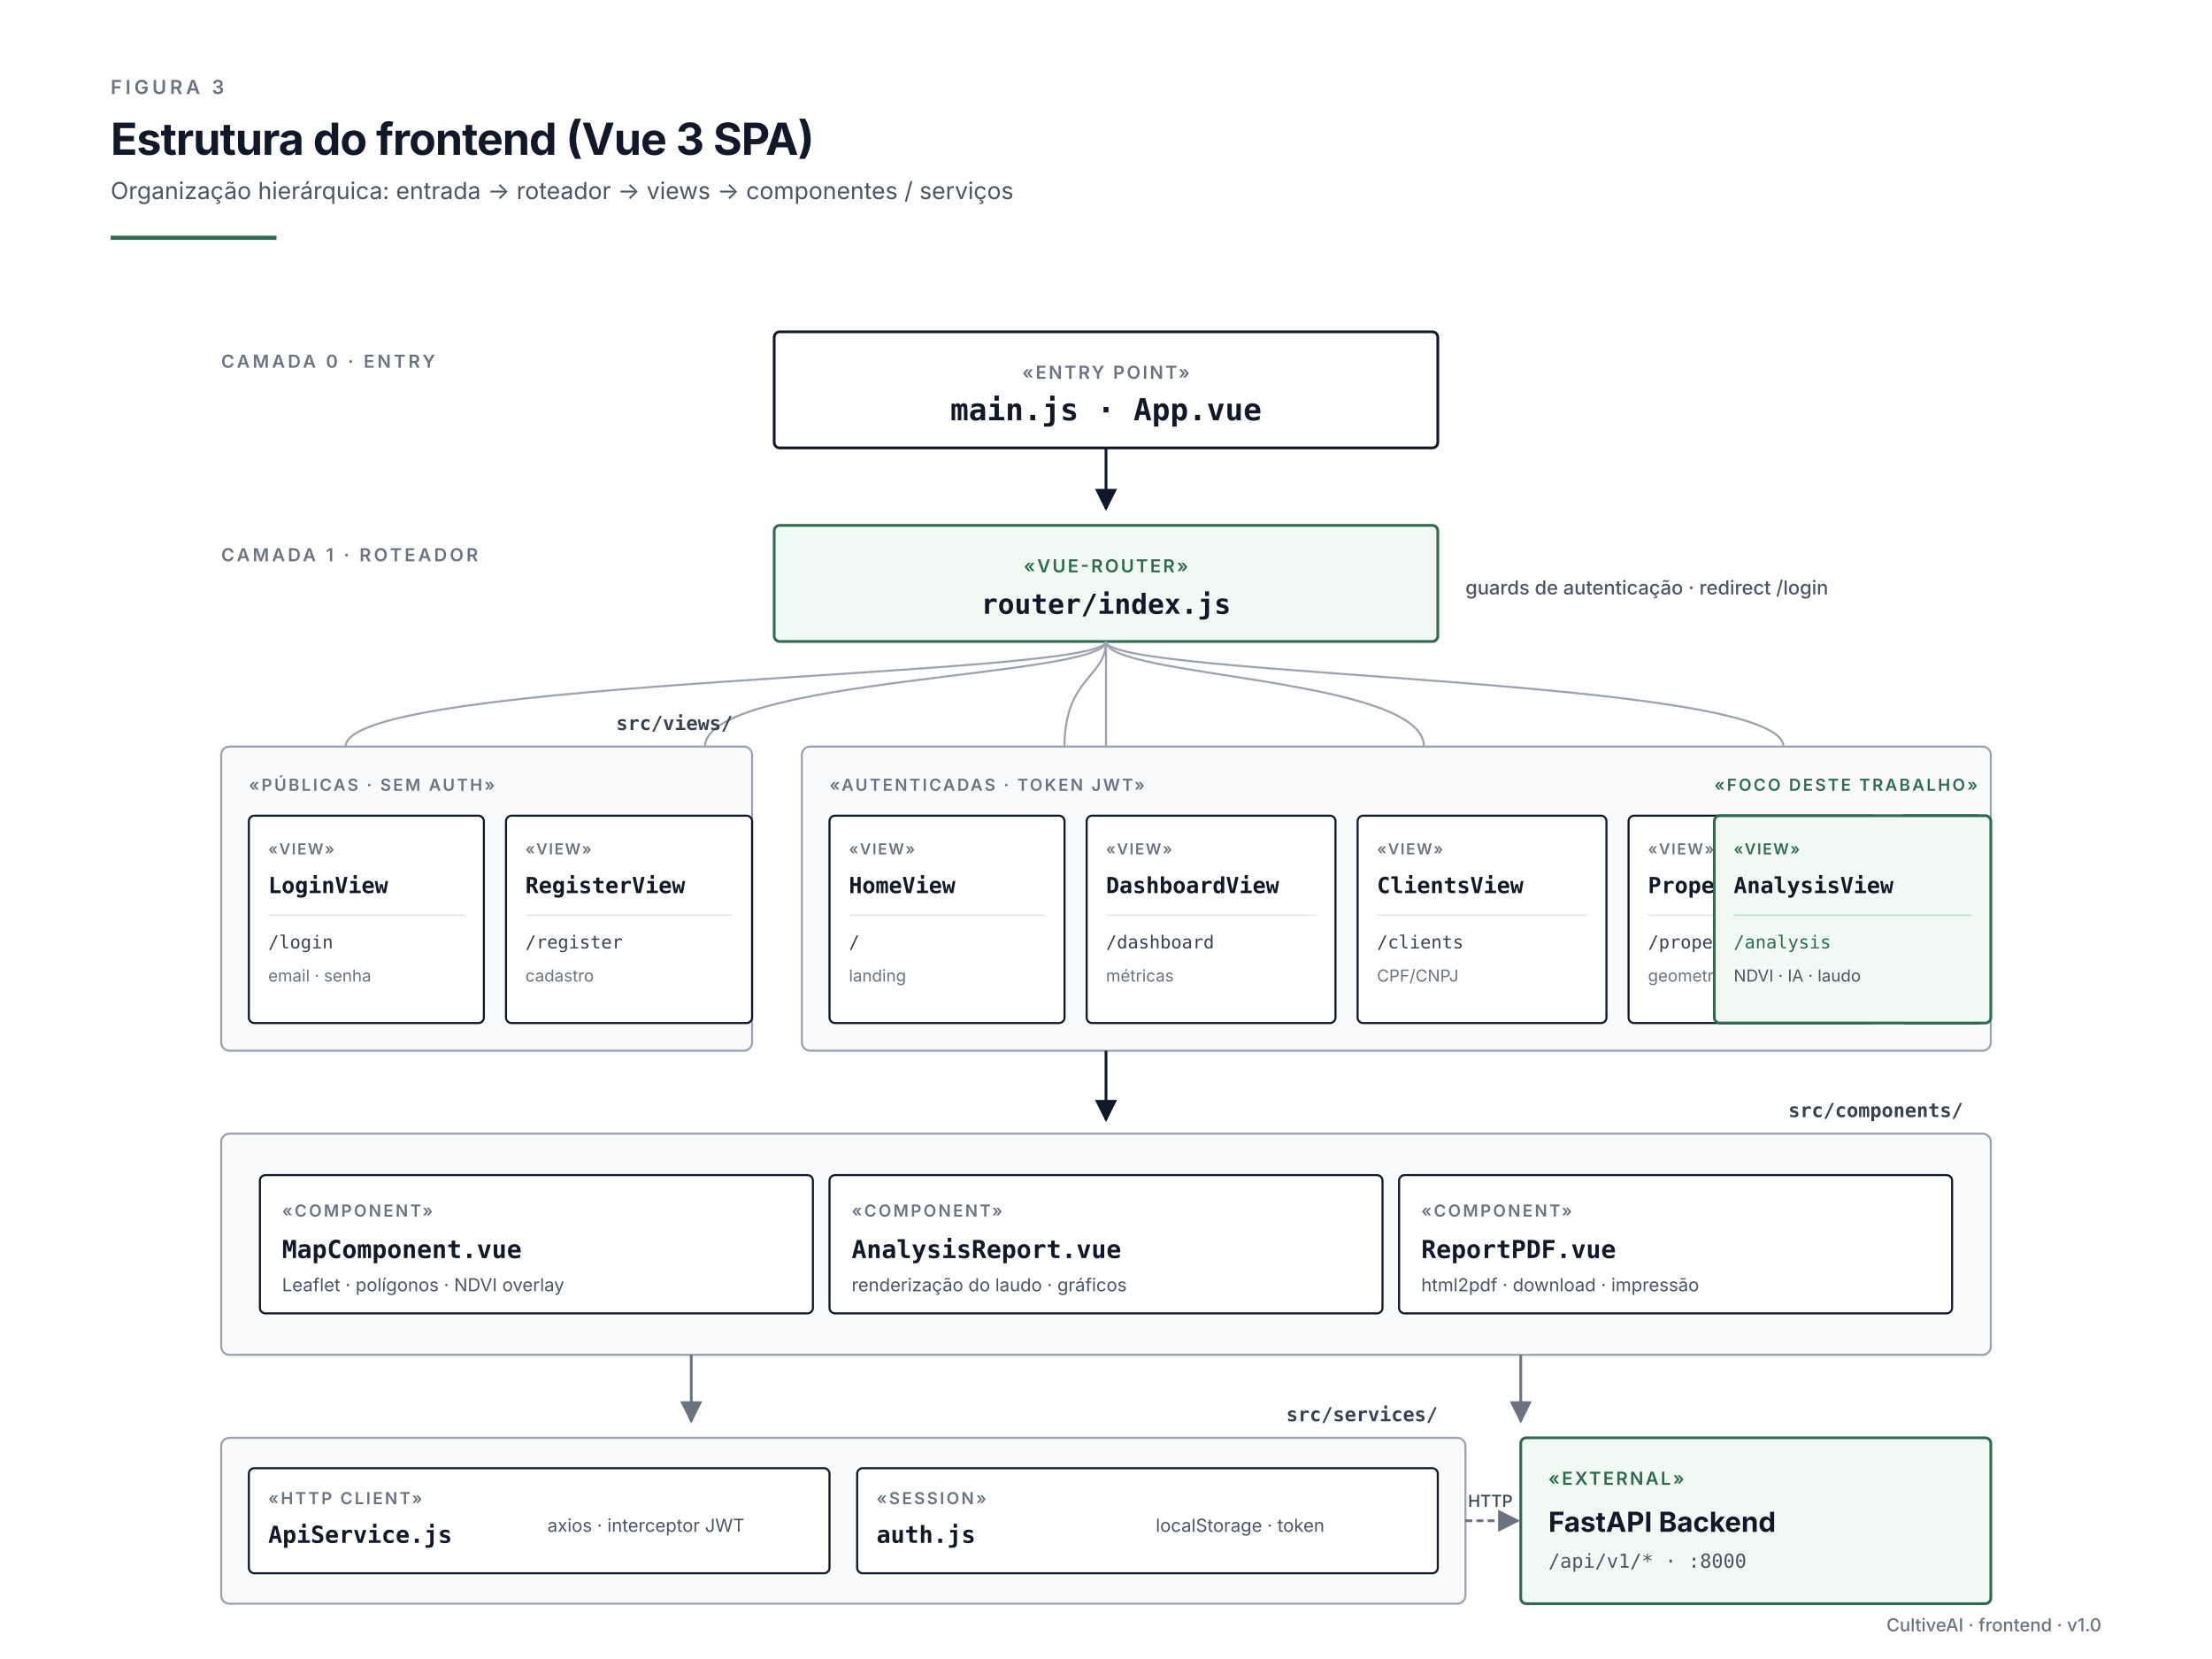
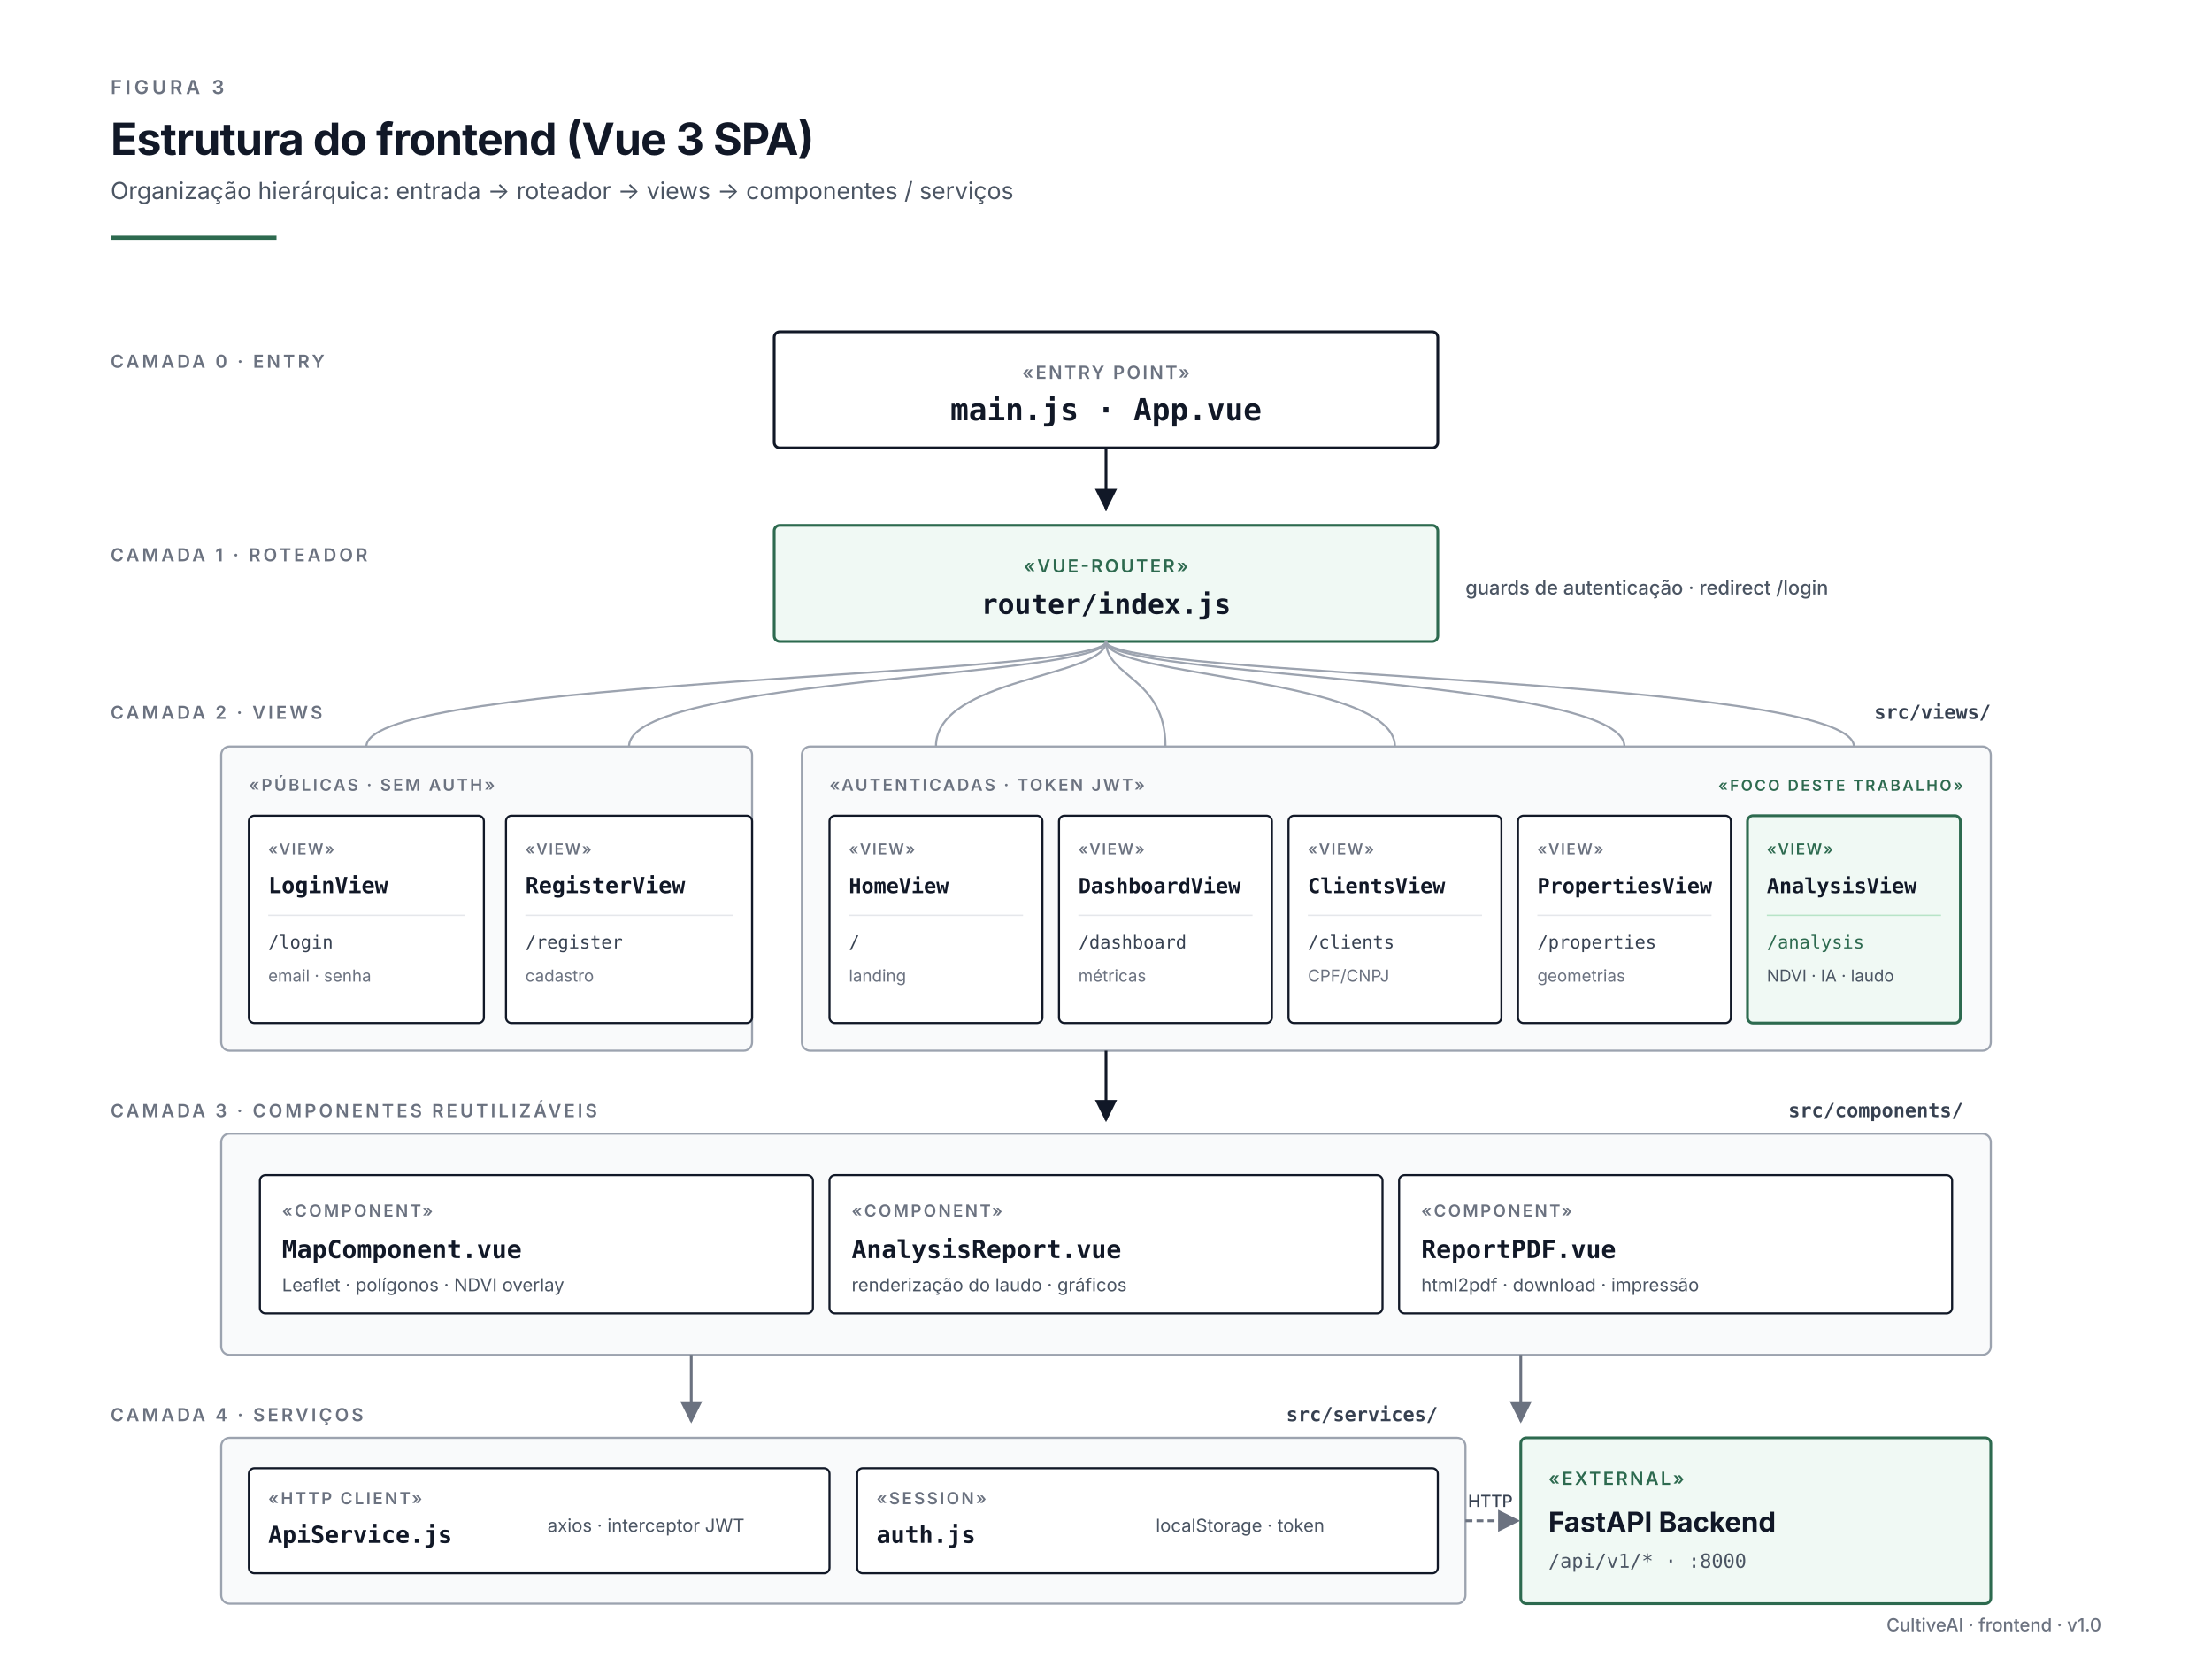
<svg xmlns="http://www.w3.org/2000/svg" viewBox="0 0 1600 1200" font-family="'Inter', system-ui, -apple-system, 'Segoe UI', Roboto, sans-serif">
  <defs>
    <marker id="arr3" viewBox="0 0 10 10" refX="9" refY="5" markerWidth="8" markerHeight="8" orient="auto">
      <path d="M0,0 L10,5 L0,10 z" fill="#111827" />
    </marker>
    <marker id="arr3-m" viewBox="0 0 10 10" refX="9" refY="5" markerWidth="8" markerHeight="8" orient="auto">
      <path d="M0,0 L10,5 L0,10 z" fill="#6B7280" />
    </marker>
  </defs>
  <rect width="1600" height="1200" fill="#FFFFFF" />
  <g>
    <text x="80" y="68" font-size="14" font-weight="600" fill="#6B7280" letter-spacing="2.5">FIGURA 3</text>
    <text x="80" y="112" font-size="32" font-weight="700" fill="#111827" letter-spacing="-0.6">Estrutura do frontend (Vue 3 SPA)</text>
    <text x="80" y="144" font-size="17" font-weight="400" fill="#4B5563">Organização hierárquica: entrada → roteador → views → componentes / serviços</text>
    <line x1="80" y1="172" x2="200" y2="172" stroke="#2D6A4F" stroke-width="3" />
  </g>
  <g>
-     <text x="160" y="266" font-size="13" font-weight="600" fill="#6B7280" letter-spacing="2">CAMADA 0  ·  ENTRY</text>
+     <text x="80" y="266" font-size="13" font-weight="600" fill="#6B7280" letter-spacing="2">CAMADA 0  ·  ENTRY</text>
    <g transform="translate(560, 240)">
      <rect x="0" y="0" width="480" height="84" rx="4" fill="#FFFFFF" stroke="#111827" stroke-width="2" />
      <text x="240" y="34" text-anchor="middle" font-size="13" font-weight="600" fill="#6B7280" letter-spacing="1.5">«ENTRY POINT»</text>
      <text x="240" y="64" text-anchor="middle" font-size="22" font-weight="700" fill="#111827" font-family="ui-monospace, 'SF Mono', Menlo, monospace">main.js  ·  App.vue</text>
    </g>
  </g>
  <line x1="800" y1="324" x2="800" y2="368" stroke="#111827" stroke-width="2" marker-end="url(#arr3)" />
  <g>
-     <text x="160" y="406" font-size="13" font-weight="600" fill="#6B7280" letter-spacing="2">CAMADA 1  ·  ROTEADOR</text>
+     <text x="80" y="406" font-size="13" font-weight="600" fill="#6B7280" letter-spacing="2">CAMADA 1  ·  ROTEADOR</text>
    <g transform="translate(560, 380)">
      <rect x="0" y="0" width="480" height="84" rx="4" fill="#F0F9F4" stroke="#2D6A4F" stroke-width="2" />
      <text x="240" y="34" text-anchor="middle" font-size="13" font-weight="600" fill="#2D6A4F" letter-spacing="1.5">«VUE-ROUTER»</text>
      <text x="240" y="64" text-anchor="middle" font-size="20" font-weight="700" fill="#111827" font-family="ui-monospace, 'SF Mono', Menlo, monospace">router/index.js</text>
    </g>
    <text x="1060" y="430" font-size="14" font-weight="500" fill="#4B5563">guards de autenticação · redirect /login</text>
  </g>
  <g stroke="#9CA3AF" stroke-width="1.5" fill="none">
-     <path d="M 800 464 C 800 490, 250 490, 250 540" />
-     <path d="M 800 464 C 800 490, 510 490, 510 540" />
-     <path d="M 800 464 C 800 490, 770 490, 770 540" />
-     <path d="M 800 464 L 800 540" />
-     <path d="M 800 464 C 800 490, 1030 490, 1030 540" />
-     <path d="M 800 464 C 800 490, 1290 490, 1290 540" />
+     <path d="M 800 464 C 800 490, 265 490, 265 540" />
+     <path d="M 800 464 C 800 490, 455 490, 455 540" />
+     <path d="M 800 464 C 800 490, 677 490, 677 540" />
+     <path d="M 800 464 C 800 490, 843 490, 843 540" />
+     <path d="M 800 464 C 800 490, 1009 490, 1009 540" />
+     <path d="M 800 464 C 800 490, 1175 490, 1175 540" />
+     <path d="M 800 464 C 800 490, 1341 490, 1341 540" />
  </g>
  <g>
-     <text x="160" y="566" font-size="13" font-weight="600" fill="#6B7280" letter-spacing="2">CAMADA 2  ·  VIEWS</text>
+     <text x="80" y="520" font-size="13" font-weight="600" fill="#6B7280" letter-spacing="2">CAMADA 2  ·  VIEWS</text>
+     <text x="1440" y="520" text-anchor="end" font-size="14" font-weight="600" fill="#374151" font-family="ui-monospace, 'SF Mono', Menlo, monospace">src/views/</text>
    <g transform="translate(160, 540)">
      <rect x="0" y="0" width="384" height="220" rx="6" fill="#F9FAFB" stroke="#9CA3AF" stroke-width="1.5" />
      <text x="20" y="32" font-size="12" font-weight="600" fill="#6B7280" letter-spacing="1.5">«PÚBLICAS · SEM AUTH»</text>
-       <text x="370" y="-12" text-anchor="end" font-size="14" font-weight="600" fill="#374151" font-family="ui-monospace, 'SF Mono', Menlo, monospace">src/views/</text>
      <g transform="translate(20, 50)" font-family="ui-monospace, 'SF Mono', Menlo, monospace">
        <g>
          <rect x="0" y="0" width="170" height="150" rx="4" fill="#FFFFFF" stroke="#111827" stroke-width="1.5" />
          <text x="14" y="28" font-size="11" font-weight="600" fill="#6B7280" letter-spacing="1" font-family="'Inter'">«VIEW»</text>
          <text x="14" y="56" font-size="16" font-weight="700" fill="#111827">LoginView</text>
          <line x1="14" y1="72" x2="156" y2="72" stroke="#E5E7EB" stroke-width="1" />
          <text x="14" y="96" font-size="13" font-weight="500" fill="#374151">/login</text>
          <text x="14" y="120" font-size="12" font-weight="400" fill="#6B7280" font-family="'Inter'">email · senha</text>
        </g>
        <g transform="translate(186, 0)">
          <rect x="0" y="0" width="178" height="150" rx="4" fill="#FFFFFF" stroke="#111827" stroke-width="1.5" />
          <text x="14" y="28" font-size="11" font-weight="600" fill="#6B7280" letter-spacing="1" font-family="'Inter'">«VIEW»</text>
          <text x="14" y="56" font-size="16" font-weight="700" fill="#111827">RegisterView</text>
          <line x1="14" y1="72" x2="164" y2="72" stroke="#E5E7EB" stroke-width="1" />
          <text x="14" y="96" font-size="13" font-weight="500" fill="#374151">/register</text>
          <text x="14" y="120" font-size="12" font-weight="400" fill="#6B7280" font-family="'Inter'">cadastro</text>
        </g>
      </g>
    </g>
    <g transform="translate(580, 540)">
      <rect x="0" y="0" width="860" height="220" rx="6" fill="#F9FAFB" stroke="#9CA3AF" stroke-width="1.5" />
      <text x="20" y="32" font-size="12" font-weight="600" fill="#6B7280" letter-spacing="1.5">«AUTENTICADAS · TOKEN JWT»</text>
+       <text x="840" y="32" text-anchor="end" font-size="11" font-weight="600" fill="#2D6A4F" letter-spacing="1.5">«FOCO DESTE TRABALHO»</text>
      <g transform="translate(20, 50)" font-family="ui-monospace, 'SF Mono', Menlo, monospace">
        <g>
-           <rect x="0" y="0" width="170" height="150" rx="4" fill="#FFFFFF" stroke="#111827" stroke-width="1.5" />
+           <rect x="0" y="0" width="154" height="150" rx="4" fill="#FFFFFF" stroke="#111827" stroke-width="1.5" />
          <text x="14" y="28" font-size="11" font-weight="600" fill="#6B7280" letter-spacing="1" font-family="'Inter'">«VIEW»</text>
-           <text x="14" y="56" font-size="16" font-weight="700" fill="#111827">HomeView</text>
-           <line x1="14" y1="72" x2="156" y2="72" stroke="#E5E7EB" stroke-width="1" />
+           <text x="14" y="56" font-size="15" font-weight="700" fill="#111827">HomeView</text>
+           <line x1="14" y1="72" x2="140" y2="72" stroke="#E5E7EB" stroke-width="1" />
          <text x="14" y="96" font-size="13" font-weight="500" fill="#374151">/</text>
          <text x="14" y="120" font-size="12" font-weight="400" fill="#6B7280" font-family="'Inter'">landing</text>
        </g>
-         <g transform="translate(186, 0)">
-           <rect x="0" y="0" width="180" height="150" rx="4" fill="#FFFFFF" stroke="#111827" stroke-width="1.5" />
+         <g transform="translate(166, 0)">
+           <rect x="0" y="0" width="154" height="150" rx="4" fill="#FFFFFF" stroke="#111827" stroke-width="1.5" />
          <text x="14" y="28" font-size="11" font-weight="600" fill="#6B7280" letter-spacing="1" font-family="'Inter'">«VIEW»</text>
-           <text x="14" y="56" font-size="16" font-weight="700" fill="#111827">DashboardView</text>
-           <line x1="14" y1="72" x2="166" y2="72" stroke="#E5E7EB" stroke-width="1" />
+           <text x="14" y="56" font-size="15" font-weight="700" fill="#111827">DashboardView</text>
+           <line x1="14" y1="72" x2="140" y2="72" stroke="#E5E7EB" stroke-width="1" />
          <text x="14" y="96" font-size="13" font-weight="500" fill="#374151">/dashboard</text>
          <text x="14" y="120" font-size="12" font-weight="400" fill="#6B7280" font-family="'Inter'">métricas</text>
        </g>
-         <g transform="translate(382, 0)">
-           <rect x="0" y="0" width="180" height="150" rx="4" fill="#FFFFFF" stroke="#111827" stroke-width="1.5" />
+         <g transform="translate(332, 0)">
+           <rect x="0" y="0" width="154" height="150" rx="4" fill="#FFFFFF" stroke="#111827" stroke-width="1.5" />
          <text x="14" y="28" font-size="11" font-weight="600" fill="#6B7280" letter-spacing="1" font-family="'Inter'">«VIEW»</text>
-           <text x="14" y="56" font-size="16" font-weight="700" fill="#111827">ClientsView</text>
-           <line x1="14" y1="72" x2="166" y2="72" stroke="#E5E7EB" stroke-width="1" />
+           <text x="14" y="56" font-size="15" font-weight="700" fill="#111827">ClientsView</text>
+           <line x1="14" y1="72" x2="140" y2="72" stroke="#E5E7EB" stroke-width="1" />
          <text x="14" y="96" font-size="13" font-weight="500" fill="#374151">/clients</text>
          <text x="14" y="120" font-size="12" font-weight="400" fill="#6B7280" font-family="'Inter'">CPF/CNPJ</text>
        </g>
-         <g transform="translate(578, 0)">
-           <rect x="0" y="0" width="180" height="150" rx="4" fill="#FFFFFF" stroke="#111827" stroke-width="1.5" />
+         <g transform="translate(498, 0)">
+           <rect x="0" y="0" width="154" height="150" rx="4" fill="#FFFFFF" stroke="#111827" stroke-width="1.5" />
          <text x="14" y="28" font-size="11" font-weight="600" fill="#6B7280" letter-spacing="1" font-family="'Inter'">«VIEW»</text>
-           <text x="14" y="56" font-size="16" font-weight="700" fill="#111827">PropertiesView</text>
-           <line x1="14" y1="72" x2="166" y2="72" stroke="#E5E7EB" stroke-width="1" />
+           <text x="14" y="56" font-size="15" font-weight="700" fill="#111827">PropertiesView</text>
+           <line x1="14" y1="72" x2="140" y2="72" stroke="#E5E7EB" stroke-width="1" />
          <text x="14" y="96" font-size="13" font-weight="500" fill="#374151">/properties</text>
          <text x="14" y="120" font-size="12" font-weight="400" fill="#6B7280" font-family="'Inter'">geometrias</text>
        </g>
-         <g transform="translate(774, 0)">
-           <rect x="0" y="0" width="60" height="150" rx="4" fill="#F0F9F4" stroke="#2D6A4F" stroke-width="2" />
-           <text x="30" y="76" text-anchor="middle" font-size="12" font-weight="600" fill="#2D6A4F" font-family="'Inter'" transform="rotate(-90, 30, 76)">…</text>
+         <g transform="translate(664, 0)">
+           <rect x="0" y="0" width="154" height="150" rx="4" fill="#F0F9F4" stroke="#2D6A4F" stroke-width="2" />
+           <text x="14" y="28" font-size="11" font-weight="600" fill="#2D6A4F" letter-spacing="1" font-family="'Inter'">«VIEW»</text>
+           <text x="14" y="56" font-size="15" font-weight="700" fill="#111827">AnalysisView</text>
+           <line x1="14" y1="72" x2="140" y2="72" stroke="#B7E4C7" stroke-width="1" />
+           <text x="14" y="96" font-size="13" font-weight="500" fill="#2D6A4F">/analysis</text>
+           <text x="14" y="120" font-size="12" font-weight="400" fill="#4B5563" font-family="'Inter'">NDVI · IA · laudo</text>
        </g>
-       </g>
-     </g>
-     <g transform="translate(1240, 540)">
-       <text x="0" y="32" font-size="12" font-weight="600" fill="#2D6A4F" letter-spacing="1.5">«FOCO DESTE TRABALHO»</text>
-       <g transform="translate(0, 50)" font-family="ui-monospace, 'SF Mono', Menlo, monospace">
-         <rect x="0" y="0" width="200" height="150" rx="4" fill="#F0F9F4" stroke="#2D6A4F" stroke-width="2" />
-         <text x="14" y="28" font-size="11" font-weight="600" fill="#2D6A4F" letter-spacing="1" font-family="'Inter'">«VIEW»</text>
-         <text x="14" y="56" font-size="16" font-weight="700" fill="#111827">AnalysisView</text>
-         <line x1="14" y1="72" x2="186" y2="72" stroke="#B7E4C7" stroke-width="1" />
-         <text x="14" y="96" font-size="13" font-weight="500" fill="#2D6A4F">/analysis</text>
-         <text x="14" y="120" font-size="12" font-weight="400" fill="#4B5563" font-family="'Inter'">NDVI · IA · laudo</text>
      </g>
    </g>
  </g>
  <line x1="800" y1="760" x2="800" y2="810" stroke="#111827" stroke-width="2" marker-end="url(#arr3)" />
  <g>
-     <text x="160" y="848" font-size="13" font-weight="600" fill="#6B7280" letter-spacing="2">CAMADA 3  ·  COMPONENTES REUTILIZÁVEIS</text>
+     <text x="80" y="808" font-size="13" font-weight="600" fill="#6B7280" letter-spacing="2">CAMADA 3  ·  COMPONENTES REUTILIZÁVEIS</text>
    <g transform="translate(160, 820)">
      <rect x="0" y="0" width="1280" height="160" rx="6" fill="#F9FAFB" stroke="#9CA3AF" stroke-width="1.5" />
      <text x="1260" y="-12" text-anchor="end" font-size="14" font-weight="600" fill="#374151" font-family="ui-monospace, 'SF Mono', Menlo, monospace">src/components/</text>
      <g transform="translate(28, 30)" font-family="ui-monospace, 'SF Mono', Menlo, monospace">
        <g>
          <rect x="0" y="0" width="400" height="100" rx="4" fill="#FFFFFF" stroke="#111827" stroke-width="1.5" />
          <text x="16" y="30" font-size="12" font-weight="600" fill="#6B7280" letter-spacing="1.5" font-family="'Inter'">«COMPONENT»</text>
          <text x="16" y="60" font-size="18" font-weight="700" fill="#111827">MapComponent.vue</text>
          <text x="16" y="84" font-size="13" font-weight="400" fill="#4B5563" font-family="'Inter'">Leaflet · polígonos · NDVI overlay</text>
        </g>
        <g transform="translate(412, 0)">
          <rect x="0" y="0" width="400" height="100" rx="4" fill="#FFFFFF" stroke="#111827" stroke-width="1.5" />
          <text x="16" y="30" font-size="12" font-weight="600" fill="#6B7280" letter-spacing="1.5" font-family="'Inter'">«COMPONENT»</text>
          <text x="16" y="60" font-size="18" font-weight="700" fill="#111827">AnalysisReport.vue</text>
          <text x="16" y="84" font-size="13" font-weight="400" fill="#4B5563" font-family="'Inter'">renderização do laudo · gráficos</text>
        </g>
        <g transform="translate(824, 0)">
          <rect x="0" y="0" width="400" height="100" rx="4" fill="#FFFFFF" stroke="#111827" stroke-width="1.5" />
          <text x="16" y="30" font-size="12" font-weight="600" fill="#6B7280" letter-spacing="1.5" font-family="'Inter'">«COMPONENT»</text>
          <text x="16" y="60" font-size="18" font-weight="700" fill="#111827">ReportPDF.vue</text>
          <text x="16" y="84" font-size="13" font-weight="400" fill="#4B5563" font-family="'Inter'">html2pdf · download · impressão</text>
        </g>
      </g>
    </g>
  </g>
  <line x1="500" y1="980" x2="500" y2="1028" stroke="#6B7280" stroke-width="2" marker-end="url(#arr3-m)" />
  <line x1="1100" y1="980" x2="1100" y2="1028" stroke="#6B7280" stroke-width="2" marker-end="url(#arr3-m)" />
  <g>
-     <text x="160" y="1066" font-size="13" font-weight="600" fill="#6B7280" letter-spacing="2">CAMADA 4  ·  SERVIÇOS</text>
+     <text x="80" y="1028" font-size="13" font-weight="600" fill="#6B7280" letter-spacing="2">CAMADA 4  ·  SERVIÇOS</text>
    <g transform="translate(160, 1040)">
      <rect x="0" y="0" width="900" height="120" rx="6" fill="#F9FAFB" stroke="#9CA3AF" stroke-width="1.5" />
      <text x="880" y="-12" text-anchor="end" font-size="14" font-weight="600" fill="#374151" font-family="ui-monospace, 'SF Mono', Menlo, monospace">src/services/</text>
      <g transform="translate(20, 22)" font-family="ui-monospace, 'SF Mono', Menlo, monospace">
        <g>
          <rect x="0" y="0" width="420" height="76" rx="4" fill="#FFFFFF" stroke="#111827" stroke-width="1.5" />
          <text x="14" y="26" font-size="12" font-weight="600" fill="#6B7280" letter-spacing="1.5" font-family="'Inter'">«HTTP CLIENT»</text>
          <text x="14" y="54" font-size="17" font-weight="700" fill="#111827">ApiService.js</text>
          <text x="216" y="46" font-size="13" font-weight="400" fill="#4B5563" font-family="'Inter'">axios · interceptor JWT</text>
        </g>
        <g transform="translate(440, 0)">
          <rect x="0" y="0" width="420" height="76" rx="4" fill="#FFFFFF" stroke="#111827" stroke-width="1.5" />
          <text x="14" y="26" font-size="12" font-weight="600" fill="#6B7280" letter-spacing="1.5" font-family="'Inter'">«SESSION»</text>
          <text x="14" y="54" font-size="17" font-weight="700" fill="#111827">auth.js</text>
          <text x="216" y="46" font-size="13" font-weight="400" fill="#4B5563" font-family="'Inter'">localStorage · token</text>
        </g>
      </g>
    </g>
    <g transform="translate(1100, 1040)">
      <rect x="0" y="0" width="340" height="120" rx="4" fill="#F0F9F4" stroke="#2D6A4F" stroke-width="2" />
      <text x="20" y="34" font-size="13" font-weight="600" fill="#2D6A4F" letter-spacing="1.5">«EXTERNAL»</text>
      <text x="20" y="68" font-size="20" font-weight="700" fill="#111827">FastAPI Backend</text>
      <text x="20" y="94" font-size="14" font-weight="400" fill="#4B5563" font-family="ui-monospace, 'SF Mono', Menlo, monospace">/api/v1/* · :8000</text>
    </g>
    <line x1="1060" y1="1100" x2="1098" y2="1100" stroke="#6B7280" stroke-width="2" stroke-dasharray="5 3" marker-end="url(#arr3-m)" />
    <text x="1078" y="1090" text-anchor="middle" font-size="12" font-weight="500" fill="#374151">HTTP</text>
  </g>
  <text x="1520" y="1180" text-anchor="end" font-size="13" font-weight="500" fill="#6B7280">CultiveAI · frontend · v1.0</text>
</svg>
